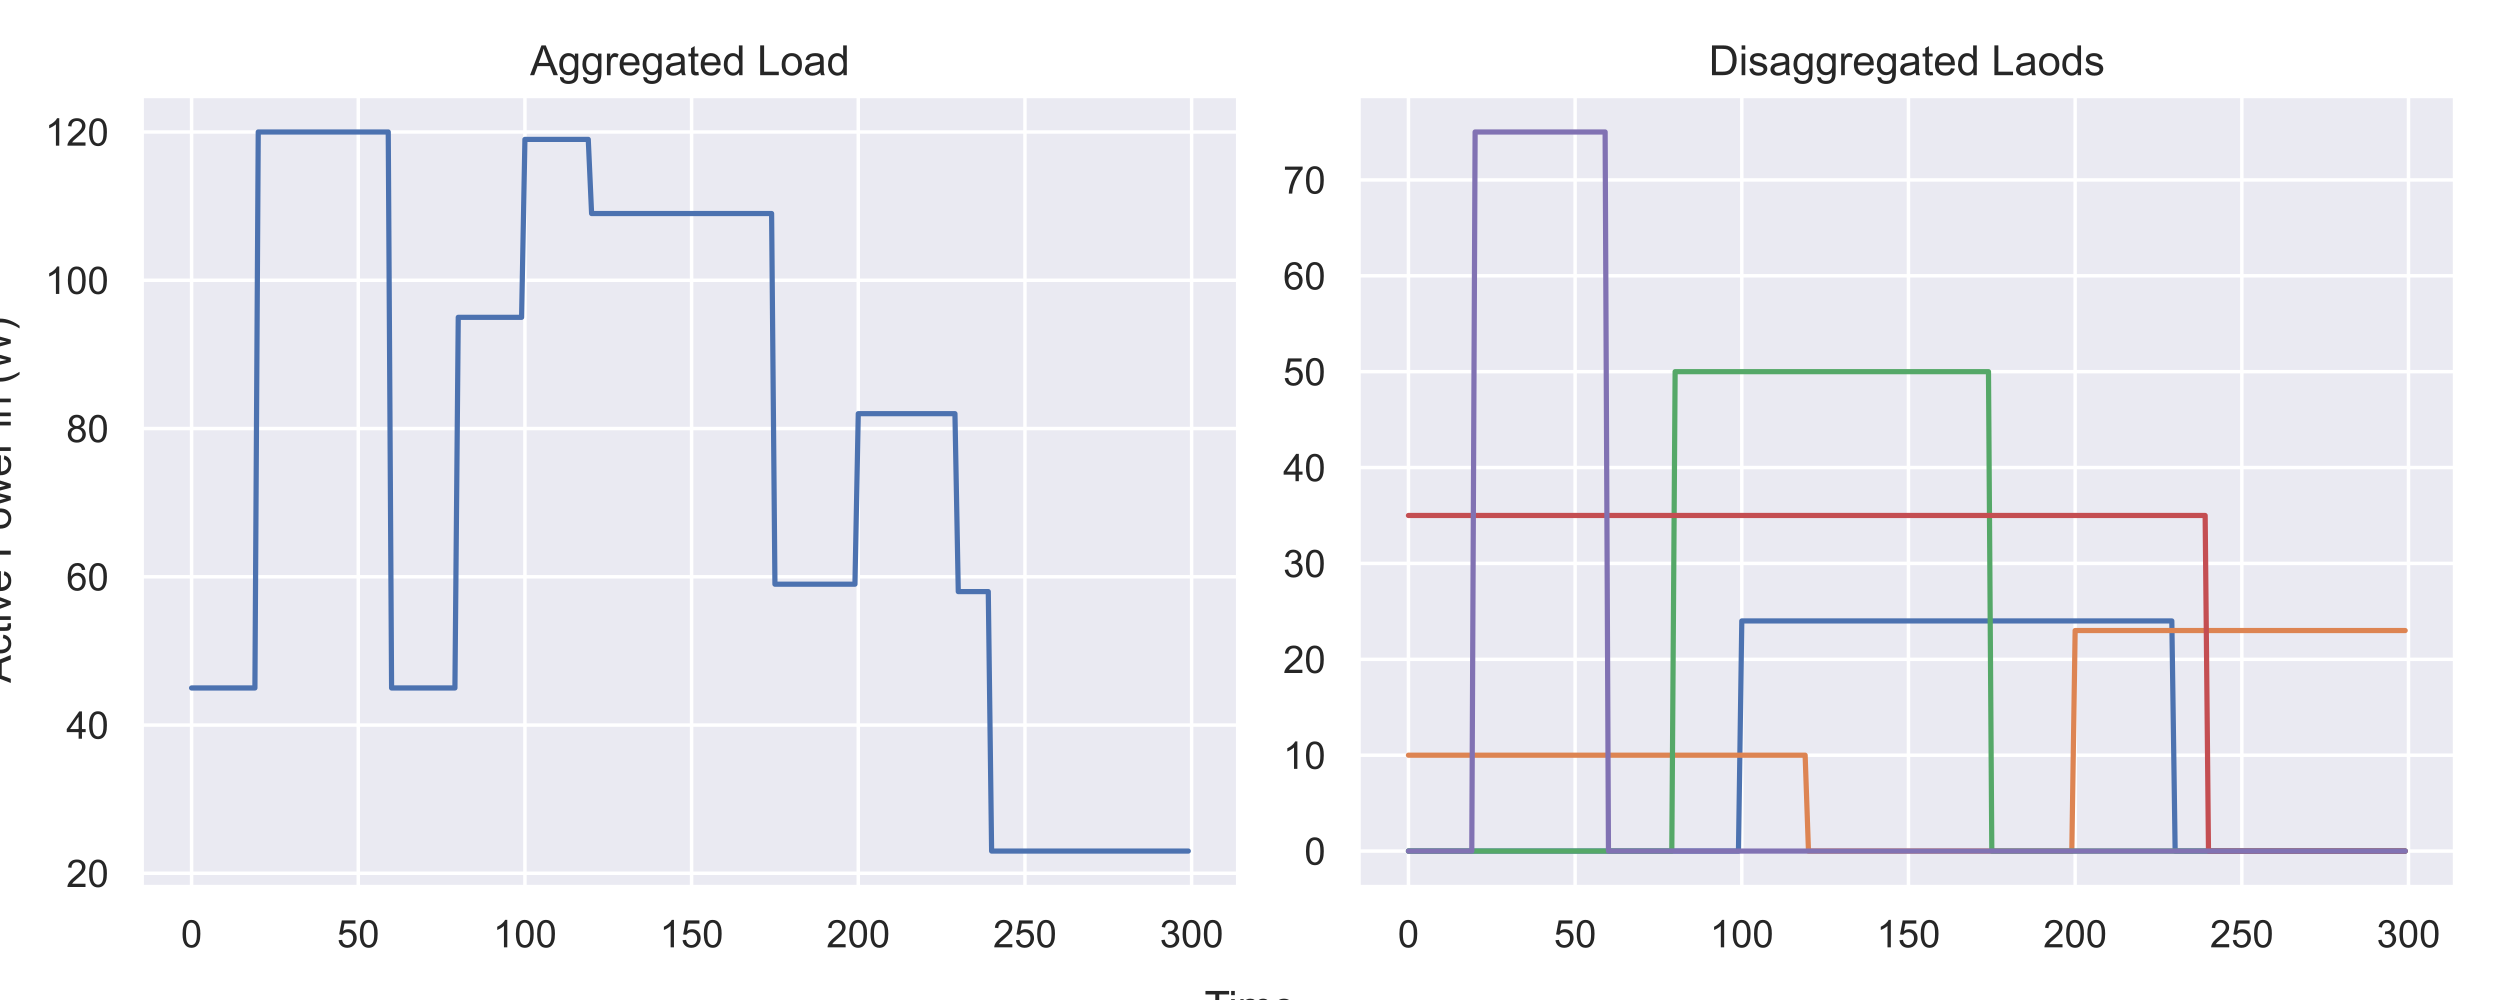
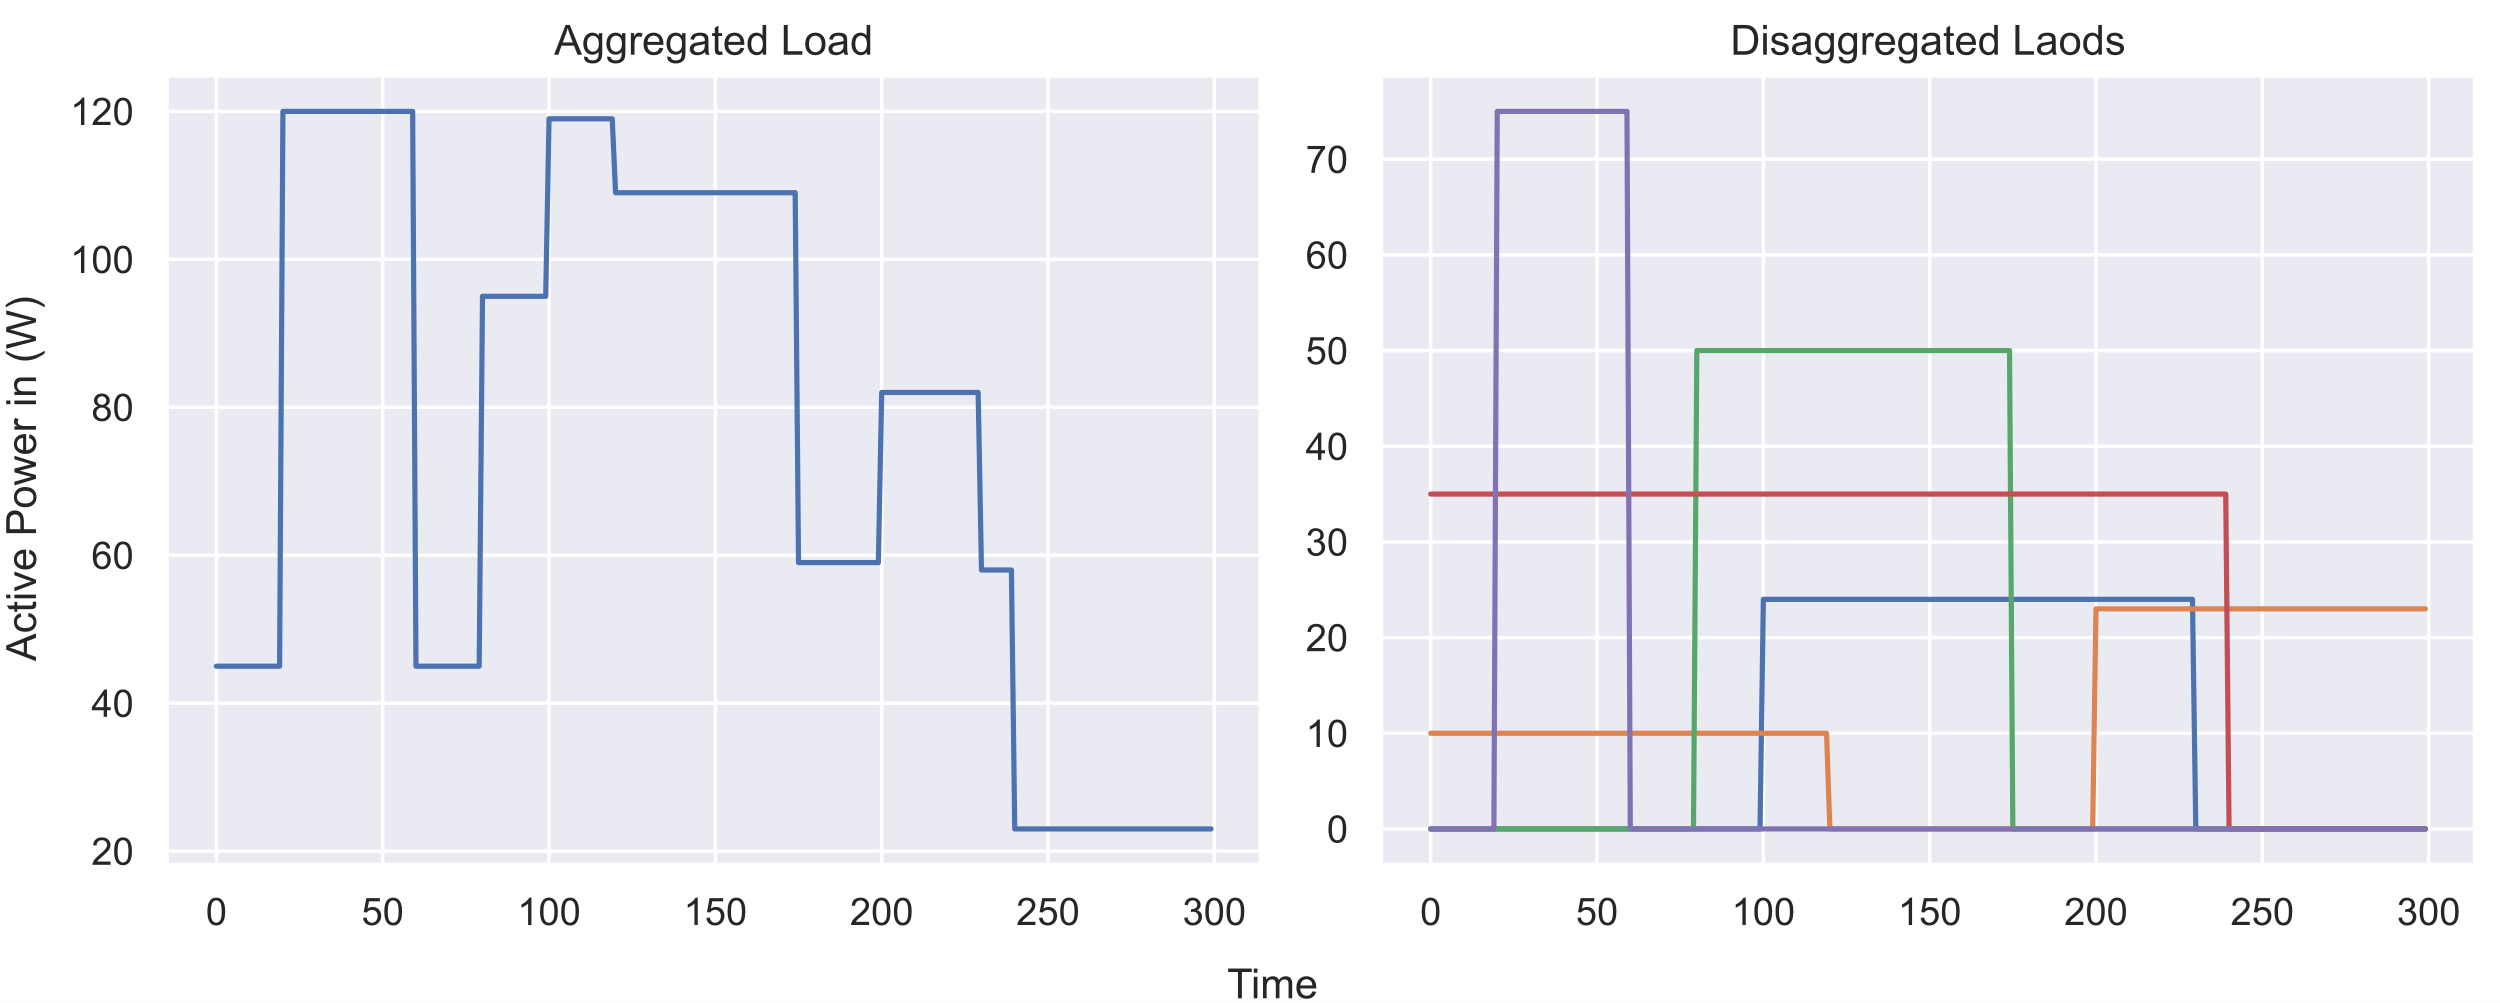
- <svg xmlns="http://www.w3.org/2000/svg" xmlns:xlink="http://www.w3.org/1999/xlink" height="288pt" version="1.1" viewBox="0 0 720 288" width="720pt">
+ <svg xmlns="http://www.w3.org/2000/svg" xmlns:xlink="http://www.w3.org/1999/xlink" height="289.449pt" version="1.1" viewBox="0 0 721.518 289.449" width="721.518pt">
  <defs>
    <style type="text/css">*{stroke-linecap:butt;stroke-linejoin:round;}</style>
  </defs>
  <g id="figure_1">
    <g id="patch_1">
-       <path d="M 0 288  L 720 288  L 720 0  L 0 0  z " style="fill:#ffffff;" />
+       <path d="M 0 289.449  L 721.518 289.449  L 721.518 0  L 0 0  z " style="fill:#ffffff;" />
    </g>
    <g id="axes_1">
      <g id="patch_2">
-         <path d="M 40.82 255.46  L 356.58 255.46  L 356.58 27.656  L 40.82 27.656  z " style="fill:#eaeaf2;" />
+         <path d="M 48.098 249.593  L 363.858 249.593  L 363.858 21.789  L 48.098 21.789  z " style="fill:#eaeaf2;" />
      </g>
      <g id="matplotlib.axis_1">
        <g id="xtick_1">
          <g id="line2d_1">
-             <path clip-path="url(#p644a117387)" d="M 55.173 255.46  L 55.173 27.656  " style="fill:none;stroke:#ffffff;stroke-linecap:round;" />
+             <path clip-path="url(#pec57de1466)" d="M 62.451 249.593  L 62.451 21.789  " style="fill:none;stroke:#ffffff;stroke-linecap:round;" />
          </g>
          <g id="text_1">
-             <g style="fill:#262626;" transform="translate(52.11421 272.8336)scale(0.11 -0.11)">
+             <g style="fill:#262626;" transform="translate(59.39241 266.9667)scale(0.11 -0.11)">
              <defs>
                <path d="M 266 2259  Q 266 3072 433 3567  Q 600 4063 929 4331  Q 1259 4600 1759 4600  Q 2128 4600 2406 4451  Q 2684 4303 2865 4023  Q 3047 3744 3150 3342  Q 3253 2941 3253 2259  Q 3253 1453 3087 958  Q 2922 463 2592 192  Q 2263 -78 1759 -78  Q 1097 -78 719 397  Q 266 969 266 2259  z M 844 2259  Q 844 1131 1108 757  Q 1372 384 1759 384  Q 2147 384 2411 759  Q 2675 1134 2675 2259  Q 2675 3391 2411 3762  Q 2147 4134 1753 4134  Q 1366 4134 1134 3806  Q 844 3388 844 2259  z " id="ArialMT-30" transform="scale(0.015625)" />
              </defs>
              <use xlink:href="#ArialMT-30" />
            </g>
          </g>
        </g>
        <g id="xtick_2">
          <g id="line2d_2">
-             <path clip-path="url(#p644a117387)" d="M 103.175 255.46  L 103.175 27.656  " style="fill:none;stroke:#ffffff;stroke-linecap:round;" />
+             <path clip-path="url(#pec57de1466)" d="M 110.453 249.593  L 110.453 21.789  " style="fill:none;stroke:#ffffff;stroke-linecap:round;" />
          </g>
          <g id="text_2">
-             <g style="fill:#262626;" transform="translate(97.05813 272.8336)scale(0.11 -0.11)">
+             <g style="fill:#262626;" transform="translate(104.3363 266.9667)scale(0.11 -0.11)">
              <defs>
                <path d="M 266 1200  L 856 1250  Q 922 819 1161 601  Q 1400 384 1738 384  Q 2144 384 2425 690  Q 2706 997 2706 1503  Q 2706 1984 2436 2262  Q 2166 2541 1728 2541  Q 1456 2541 1237 2417  Q 1019 2294 894 2097  L 366 2166  L 809 4519  L 3088 4519  L 3088 3981  L 1259 3981  L 1013 2750  Q 1425 3038 1878 3038  Q 2478 3038 2890 2622  Q 3303 2206 3303 1553  Q 3303 931 2941 478  Q 2500 -78 1738 -78  Q 1113 -78 717 272  Q 322 622 266 1200  z " id="ArialMT-35" transform="scale(0.015625)" />
              </defs>
              <use xlink:href="#ArialMT-35" />
              <use x="55.615" xlink:href="#ArialMT-30" />
            </g>
          </g>
        </g>
        <g id="xtick_3">
          <g id="line2d_3">
-             <path clip-path="url(#p644a117387)" d="M 151.178 255.46  L 151.178 27.656  " style="fill:none;stroke:#ffffff;stroke-linecap:round;" />
+             <path clip-path="url(#pec57de1466)" d="M 158.456 249.593  L 158.456 21.789  " style="fill:none;stroke:#ffffff;stroke-linecap:round;" />
          </g>
          <g id="text_3">
-             <g style="fill:#262626;" transform="translate(142.002 272.8336)scale(0.11 -0.11)">
+             <g style="fill:#262626;" transform="translate(149.2802 266.9667)scale(0.11 -0.11)">
              <defs>
                <path d="M 2384 0  L 1822 0  L 1822 3584  Q 1619 3391 1289 3197  Q 959 3003 697 2906  L 697 3450  Q 1169 3672 1522 3987  Q 1875 4303 2022 4600  L 2384 4600  L 2384 0  z " id="ArialMT-31" transform="scale(0.015625)" />
              </defs>
              <use xlink:href="#ArialMT-31" />
              <use x="55.615" xlink:href="#ArialMT-30" />
              <use x="111.23" xlink:href="#ArialMT-30" />
            </g>
          </g>
        </g>
        <g id="xtick_4">
          <g id="line2d_4">
-             <path clip-path="url(#p644a117387)" d="M 199.18 255.46  L 199.18 27.656  " style="fill:none;stroke:#ffffff;stroke-linecap:round;" />
+             <path clip-path="url(#pec57de1466)" d="M 206.458 249.593  L 206.458 21.789  " style="fill:none;stroke:#ffffff;stroke-linecap:round;" />
          </g>
          <g id="text_4">
-             <g style="fill:#262626;" transform="translate(190.0045 272.8336)scale(0.11 -0.11)">
+             <g style="fill:#262626;" transform="translate(197.2827 266.9667)scale(0.11 -0.11)">
              <use xlink:href="#ArialMT-31" />
              <use x="55.615" xlink:href="#ArialMT-35" />
              <use x="111.23" xlink:href="#ArialMT-30" />
            </g>
          </g>
        </g>
        <g id="xtick_5">
          <g id="line2d_5">
-             <path clip-path="url(#p644a117387)" d="M 247.182 255.46  L 247.182 27.656  " style="fill:none;stroke:#ffffff;stroke-linecap:round;" />
+             <path clip-path="url(#pec57de1466)" d="M 254.461 249.593  L 254.461 21.789  " style="fill:none;stroke:#ffffff;stroke-linecap:round;" />
          </g>
          <g id="text_5">
-             <g style="fill:#262626;" transform="translate(238.0069 272.8336)scale(0.11 -0.11)">
+             <g style="fill:#262626;" transform="translate(245.2851 266.9667)scale(0.11 -0.11)">
              <defs>
                <path d="M 3222 541  L 3222 0  L 194 0  Q 188 203 259 391  Q 375 700 629 1000  Q 884 1300 1366 1694  Q 2113 2306 2375 2664  Q 2638 3022 2638 3341  Q 2638 3675 2398 3904  Q 2159 4134 1775 4134  Q 1369 4134 1125 3890  Q 881 3647 878 3216  L 300 3275  Q 359 3922 746 4261  Q 1134 4600 1788 4600  Q 2447 4600 2831 4234  Q 3216 3869 3216 3328  Q 3216 3053 3103 2787  Q 2991 2522 2730 2228  Q 2469 1934 1863 1422  Q 1356 997 1212 845  Q 1069 694 975 541  L 3222 541  z " id="ArialMT-32" transform="scale(0.015625)" />
              </defs>
              <use xlink:href="#ArialMT-32" />
              <use x="55.615" xlink:href="#ArialMT-30" />
              <use x="111.23" xlink:href="#ArialMT-30" />
            </g>
          </g>
        </g>
        <g id="xtick_6">
          <g id="line2d_6">
-             <path clip-path="url(#p644a117387)" d="M 295.185 255.46  L 295.185 27.656  " style="fill:none;stroke:#ffffff;stroke-linecap:round;" />
+             <path clip-path="url(#pec57de1466)" d="M 302.463 249.593  L 302.463 21.789  " style="fill:none;stroke:#ffffff;stroke-linecap:round;" />
          </g>
          <g id="text_6">
-             <g style="fill:#262626;" transform="translate(286.0093 272.8336)scale(0.11 -0.11)">
+             <g style="fill:#262626;" transform="translate(293.2875 266.9667)scale(0.11 -0.11)">
              <use xlink:href="#ArialMT-32" />
              <use x="55.615" xlink:href="#ArialMT-35" />
              <use x="111.23" xlink:href="#ArialMT-30" />
            </g>
          </g>
        </g>
        <g id="xtick_7">
          <g id="line2d_7">
-             <path clip-path="url(#p644a117387)" d="M 343.187 255.46  L 343.187 27.656  " style="fill:none;stroke:#ffffff;stroke-linecap:round;" />
+             <path clip-path="url(#pec57de1466)" d="M 350.466 249.593  L 350.466 21.789  " style="fill:none;stroke:#ffffff;stroke-linecap:round;" />
          </g>
          <g id="text_7">
-             <g style="fill:#262626;" transform="translate(334.0118 272.8336)scale(0.11 -0.11)">
+             <g style="fill:#262626;" transform="translate(341.29 266.9667)scale(0.11 -0.11)">
              <defs>
                <path d="M 269 1209  L 831 1284  Q 928 806 1161 595  Q 1394 384 1728 384  Q 2125 384 2398 659  Q 2672 934 2672 1341  Q 2672 1728 2419 1979  Q 2166 2231 1775 2231  Q 1616 2231 1378 2169  L 1441 2663  Q 1497 2656 1531 2656  Q 1891 2656 2178 2843  Q 2466 3031 2466 3422  Q 2466 3731 2256 3934  Q 2047 4138 1716 4138  Q 1388 4138 1169 3931  Q 950 3725 888 3313  L 325 3413  Q 428 3978 793 4289  Q 1159 4600 1703 4600  Q 2078 4600 2393 4439  Q 2709 4278 2876 4000  Q 3044 3722 3044 3409  Q 3044 3113 2884 2869  Q 2725 2625 2413 2481  Q 2819 2388 3044 2092  Q 3269 1797 3269 1353  Q 3269 753 2831 336  Q 2394 -81 1725 -81  Q 1122 -81 723 278  Q 325 638 269 1209  z " id="ArialMT-33" transform="scale(0.015625)" />
              </defs>
              <use xlink:href="#ArialMT-33" />
              <use x="55.615" xlink:href="#ArialMT-30" />
              <use x="111.23" xlink:href="#ArialMT-30" />
            </g>
          </g>
        </g>
      </g>
      <g id="matplotlib.axis_2">
        <g id="ytick_1">
          <g id="line2d_8">
-             <path clip-path="url(#p644a117387)" d="M 40.82 251.51  L 356.58 251.51  " style="fill:none;stroke:#ffffff;stroke-linecap:round;" />
+             <path clip-path="url(#pec57de1466)" d="M 48.098 245.643  L 363.858 245.643  " style="fill:none;stroke:#ffffff;stroke-linecap:round;" />
          </g>
          <g id="text_8">
-             <g style="fill:#262626;" transform="translate(19.08594 255.4471)scale(0.11 -0.11)">
+             <g style="fill:#262626;" transform="translate(26.36414 249.5802)scale(0.11 -0.11)">
              <use xlink:href="#ArialMT-32" />
              <use x="55.615" xlink:href="#ArialMT-30" />
            </g>
          </g>
        </g>
        <g id="ytick_2">
          <g id="line2d_9">
-             <path clip-path="url(#p644a117387)" d="M 40.82 208.81  L 356.58 208.81  " style="fill:none;stroke:#ffffff;stroke-linecap:round;" />
+             <path clip-path="url(#pec57de1466)" d="M 48.098 202.944  L 363.858 202.944  " style="fill:none;stroke:#ffffff;stroke-linecap:round;" />
          </g>
          <g id="text_9">
-             <g style="fill:#262626;" transform="translate(19.08594 212.7472)scale(0.11 -0.11)">
+             <g style="fill:#262626;" transform="translate(26.36414 206.8803)scale(0.11 -0.11)">
              <defs>
                <path d="M 2069 0  L 2069 1097  L 81 1097  L 81 1613  L 2172 4581  L 2631 4581  L 2631 1613  L 3250 1613  L 3250 1097  L 2631 1097  L 2631 0  L 2069 0  z M 2069 1613  L 2069 3678  L 634 1613  L 2069 1613  z " id="ArialMT-34" transform="scale(0.015625)" />
              </defs>
              <use xlink:href="#ArialMT-34" />
              <use x="55.615" xlink:href="#ArialMT-30" />
            </g>
          </g>
        </g>
        <g id="ytick_3">
          <g id="line2d_10">
-             <path clip-path="url(#p644a117387)" d="M 40.82 166.111  L 356.58 166.111  " style="fill:none;stroke:#ffffff;stroke-linecap:round;" />
+             <path clip-path="url(#pec57de1466)" d="M 48.098 160.244  L 363.858 160.244  " style="fill:none;stroke:#ffffff;stroke-linecap:round;" />
          </g>
          <g id="text_10">
-             <g style="fill:#262626;" transform="translate(19.08594 170.0473)scale(0.11 -0.11)">
+             <g style="fill:#262626;" transform="translate(26.36414 164.1805)scale(0.11 -0.11)">
              <defs>
                <path d="M 3184 3459  L 2625 3416  Q 2550 3747 2413 3897  Q 2184 4138 1850 4138  Q 1581 4138 1378 3988  Q 1113 3794 959 3422  Q 806 3050 800 2363  Q 1003 2672 1297 2822  Q 1591 2972 1913 2972  Q 2475 2972 2870 2558  Q 3266 2144 3266 1488  Q 3266 1056 3080 686  Q 2894 316 2569 119  Q 2244 -78 1831 -78  Q 1128 -78 684 439  Q 241 956 241 2144  Q 241 3472 731 4075  Q 1159 4600 1884 4600  Q 2425 4600 2770 4297  Q 3116 3994 3184 3459  z M 888 1484  Q 888 1194 1011 928  Q 1134 663 1356 523  Q 1578 384 1822 384  Q 2178 384 2434 671  Q 2691 959 2691 1453  Q 2691 1928 2437 2201  Q 2184 2475 1800 2475  Q 1419 2475 1153 2201  Q 888 1928 888 1484  z " id="ArialMT-36" transform="scale(0.015625)" />
              </defs>
              <use xlink:href="#ArialMT-36" />
              <use x="55.615" xlink:href="#ArialMT-30" />
            </g>
          </g>
        </g>
        <g id="ytick_4">
          <g id="line2d_11">
-             <path clip-path="url(#p644a117387)" d="M 40.82 123.411  L 356.58 123.411  " style="fill:none;stroke:#ffffff;stroke-linecap:round;" />
+             <path clip-path="url(#pec57de1466)" d="M 48.098 117.544  L 363.858 117.544  " style="fill:none;stroke:#ffffff;stroke-linecap:round;" />
          </g>
          <g id="text_11">
-             <g style="fill:#262626;" transform="translate(19.08594 127.3475)scale(0.11 -0.11)">
+             <g style="fill:#262626;" transform="translate(26.36414 121.4806)scale(0.11 -0.11)">
              <defs>
                <path d="M 1131 2484  Q 781 2613 612 2850  Q 444 3088 444 3419  Q 444 3919 803 4259  Q 1163 4600 1759 4600  Q 2359 4600 2725 4251  Q 3091 3903 3091 3403  Q 3091 3084 2923 2848  Q 2756 2613 2416 2484  Q 2838 2347 3058 2040  Q 3278 1734 3278 1309  Q 3278 722 2862 322  Q 2447 -78 1769 -78  Q 1091 -78 675 323  Q 259 725 259 1325  Q 259 1772 486 2073  Q 713 2375 1131 2484  z M 1019 3438  Q 1019 3113 1228 2906  Q 1438 2700 1772 2700  Q 2097 2700 2305 2904  Q 2513 3109 2513 3406  Q 2513 3716 2298 3927  Q 2084 4138 1766 4138  Q 1444 4138 1231 3931  Q 1019 3725 1019 3438  z M 838 1322  Q 838 1081 952 856  Q 1066 631 1291 507  Q 1516 384 1775 384  Q 2178 384 2440 643  Q 2703 903 2703 1303  Q 2703 1709 2433 1975  Q 2163 2241 1756 2241  Q 1359 2241 1098 1978  Q 838 1716 838 1322  z " id="ArialMT-38" transform="scale(0.015625)" />
              </defs>
              <use xlink:href="#ArialMT-38" />
              <use x="55.615" xlink:href="#ArialMT-30" />
            </g>
          </g>
        </g>
        <g id="ytick_5">
          <g id="line2d_12">
-             <path clip-path="url(#p644a117387)" d="M 40.82 80.711  L 356.58 80.711  " style="fill:none;stroke:#ffffff;stroke-linecap:round;" />
+             <path clip-path="url(#pec57de1466)" d="M 48.098 74.844  L 363.858 74.844  " style="fill:none;stroke:#ffffff;stroke-linecap:round;" />
          </g>
          <g id="text_12">
-             <g style="fill:#262626;" transform="translate(12.96891 84.64762)scale(0.11 -0.11)">
+             <g style="fill:#262626;" transform="translate(20.24711 78.78075)scale(0.11 -0.11)">
              <use xlink:href="#ArialMT-31" />
              <use x="55.615" xlink:href="#ArialMT-30" />
              <use x="111.23" xlink:href="#ArialMT-30" />
            </g>
          </g>
        </g>
        <g id="ytick_6">
          <g id="line2d_13">
-             <path clip-path="url(#p644a117387)" d="M 40.82 38.011  L 356.58 38.011  " style="fill:none;stroke:#ffffff;stroke-linecap:round;" />
+             <path clip-path="url(#pec57de1466)" d="M 48.098 32.144  L 363.858 32.144  " style="fill:none;stroke:#ffffff;stroke-linecap:round;" />
          </g>
          <g id="text_13">
-             <g style="fill:#262626;" transform="translate(12.96891 41.94776)scale(0.11 -0.11)">
+             <g style="fill:#262626;" transform="translate(20.24711 36.08089)scale(0.11 -0.11)">
              <use xlink:href="#ArialMT-31" />
              <use x="55.615" xlink:href="#ArialMT-32" />
              <use x="111.23" xlink:href="#ArialMT-30" />
            </g>
          </g>
        </g>
      </g>
      <g id="line2d_14">
-         <path clip-path="url(#p644a117387)" d="M 55.173 198.135  L 73.414 198.135  L 74.374 38.011  L 111.816 38.011  L 112.776 198.135  L 131.017 198.135  L 131.977 91.386  L 150.218 91.386  L 151.178 40.146  L 169.419 40.146  L 170.379 61.496  L 222.221 61.496  L 223.181 168.246  L 246.222 168.246  L 247.182 119.141  L 275.024 119.141  L 275.984 170.381  L 284.624 170.381  L 285.584 245.105  L 342.227 245.105  L 342.227 245.105  " style="fill:none;stroke:#4c72b0;stroke-linecap:round;stroke-width:1.5;" />
+         <path clip-path="url(#pec57de1466)" d="M 62.451 192.269  L 80.692 192.269  L 81.652 32.144  L 119.094 32.144  L 120.054 192.269  L 138.295 192.269  L 139.255 85.519  L 157.496 85.519  L 158.456 34.279  L 176.697 34.279  L 177.657 55.629  L 229.499 55.629  L 230.459 162.379  L 253.501 162.379  L 254.461 113.274  L 282.302 113.274  L 283.262 164.514  L 291.903 164.514  L 292.863 239.238  L 349.505 239.238  L 349.505 239.238  " style="fill:none;stroke:#4c72b0;stroke-linecap:round;stroke-width:1.5;" />
      </g>
      <g id="patch_3">
-         <path d="M 40.82 255.46  L 40.82 27.656  " style="fill:none;stroke:#ffffff;stroke-linecap:square;stroke-linejoin:miter;stroke-width:1.25;" />
+         <path d="M 48.098 249.593  L 48.098 21.789  " style="fill:none;stroke:#ffffff;stroke-linecap:square;stroke-linejoin:miter;stroke-width:1.25;" />
      </g>
      <g id="patch_4">
-         <path d="M 356.58 255.46  L 356.58 27.656  " style="fill:none;stroke:#ffffff;stroke-linecap:square;stroke-linejoin:miter;stroke-width:1.25;" />
+         <path d="M 363.858 249.593  L 363.858 21.789  " style="fill:none;stroke:#ffffff;stroke-linecap:square;stroke-linejoin:miter;stroke-width:1.25;" />
      </g>
      <g id="patch_5">
-         <path d="M 40.82 255.46  L 356.58 255.46  " style="fill:none;stroke:#ffffff;stroke-linecap:square;stroke-linejoin:miter;stroke-width:1.25;" />
+         <path d="M 48.098 249.593  L 363.858 249.593  " style="fill:none;stroke:#ffffff;stroke-linecap:square;stroke-linejoin:miter;stroke-width:1.25;" />
      </g>
      <g id="patch_6">
-         <path d="M 40.82 27.656  L 356.58 27.656  " style="fill:none;stroke:#ffffff;stroke-linecap:square;stroke-linejoin:miter;stroke-width:1.25;" />
+         <path d="M 48.098 21.789  L 363.858 21.789  " style="fill:none;stroke:#ffffff;stroke-linecap:square;stroke-linejoin:miter;stroke-width:1.25;" />
      </g>
      <g id="text_14">
-         <g style="fill:#262626;" transform="translate(152.6641 21.65625)scale(0.12 -0.12)">
+         <g style="fill:#262626;" transform="translate(159.9423 15.78937)scale(0.12 -0.12)">
          <defs>
            <path d="M -9 0  L 1750 4581  L 2403 4581  L 4278 0  L 3588 0  L 3053 1388  L 1138 1388  L 634 0  L -9 0  z M 1313 1881  L 2866 1881  L 2388 3150  Q 2169 3728 2063 4100  Q 1975 3659 1816 3225  L 1313 1881  z " id="ArialMT-41" transform="scale(0.015625)" />
            <path d="M 319 -275  L 866 -356  Q 900 -609 1056 -725  Q 1266 -881 1628 -881  Q 2019 -881 2231 -725  Q 2444 -569 2519 -288  Q 2563 -116 2559 434  Q 2191 0 1641 0  Q 956 0 581 494  Q 206 988 206 1678  Q 206 2153 378 2554  Q 550 2956 876 3175  Q 1203 3394 1644 3394  Q 2231 3394 2613 2919  L 2613 3319  L 3131 3319  L 3131 450  Q 3131 -325 2973 -648  Q 2816 -972 2473 -1159  Q 2131 -1347 1631 -1347  Q 1038 -1347 672 -1080  Q 306 -813 319 -275  z M 784 1719  Q 784 1066 1043 766  Q 1303 466 1694 466  Q 2081 466 2343 764  Q 2606 1063 2606 1700  Q 2606 2309 2336 2618  Q 2066 2928 1684 2928  Q 1309 2928 1046 2623  Q 784 2319 784 1719  z " id="ArialMT-67" transform="scale(0.015625)" />
            <path d="M 416 0  L 416 3319  L 922 3319  L 922 2816  Q 1116 3169 1280 3281  Q 1444 3394 1641 3394  Q 1925 3394 2219 3213  L 2025 2691  Q 1819 2813 1613 2813  Q 1428 2813 1281 2702  Q 1134 2591 1072 2394  Q 978 2094 978 1738  L 978 0  L 416 0  z " id="ArialMT-72" transform="scale(0.015625)" />
            <path d="M 2694 1069  L 3275 997  Q 3138 488 2766 206  Q 2394 -75 1816 -75  Q 1088 -75 661 373  Q 234 822 234 1631  Q 234 2469 665 2931  Q 1097 3394 1784 3394  Q 2450 3394 2872 2941  Q 3294 2488 3294 1666  Q 3294 1616 3291 1516  L 816 1516  Q 847 969 1125 678  Q 1403 388 1819 388  Q 2128 388 2347 550  Q 2566 713 2694 1069  z M 847 1978  L 2700 1978  Q 2663 2397 2488 2606  Q 2219 2931 1791 2931  Q 1403 2931 1139 2672  Q 875 2413 847 1978  z " id="ArialMT-65" transform="scale(0.015625)" />
            <path d="M 2588 409  Q 2275 144 1986 34  Q 1697 -75 1366 -75  Q 819 -75 525 192  Q 231 459 231 875  Q 231 1119 342 1320  Q 453 1522 633 1644  Q 813 1766 1038 1828  Q 1203 1872 1538 1913  Q 2219 1994 2541 2106  Q 2544 2222 2544 2253  Q 2544 2597 2384 2738  Q 2169 2928 1744 2928  Q 1347 2928 1158 2789  Q 969 2650 878 2297  L 328 2372  Q 403 2725 575 2942  Q 747 3159 1072 3276  Q 1397 3394 1825 3394  Q 2250 3394 2515 3294  Q 2781 3194 2906 3042  Q 3031 2891 3081 2659  Q 3109 2516 3109 2141  L 3109 1391  Q 3109 606 3145 398  Q 3181 191 3288 0  L 2700 0  Q 2613 175 2588 409  z M 2541 1666  Q 2234 1541 1622 1453  Q 1275 1403 1131 1340  Q 988 1278 909 1158  Q 831 1038 831 891  Q 831 666 1001 516  Q 1172 366 1500 366  Q 1825 366 2078 508  Q 2331 650 2450 897  Q 2541 1088 2541 1459  L 2541 1666  z " id="ArialMT-61" transform="scale(0.015625)" />
            <path d="M 1650 503  L 1731 6  Q 1494 -44 1306 -44  Q 1000 -44 831 53  Q 663 150 594 308  Q 525 466 525 972  L 525 2881  L 113 2881  L 113 3319  L 525 3319  L 525 4141  L 1084 4478  L 1084 3319  L 1650 3319  L 1650 2881  L 1084 2881  L 1084 941  Q 1084 700 1114 631  Q 1144 563 1211 522  Q 1278 481 1403 481  Q 1497 481 1650 503  z " id="ArialMT-74" transform="scale(0.015625)" />
            <path d="M 2575 0  L 2575 419  Q 2259 -75 1647 -75  Q 1250 -75 917 144  Q 584 363 401 755  Q 219 1147 219 1656  Q 219 2153 384 2558  Q 550 2963 881 3178  Q 1213 3394 1622 3394  Q 1922 3394 2156 3267  Q 2391 3141 2538 2938  L 2538 4581  L 3097 4581  L 3097 0  L 2575 0  z M 797 1656  Q 797 1019 1065 703  Q 1334 388 1700 388  Q 2069 388 2326 689  Q 2584 991 2584 1609  Q 2584 2291 2321 2609  Q 2059 2928 1675 2928  Q 1300 2928 1048 2622  Q 797 2316 797 1656  z " id="ArialMT-64" transform="scale(0.015625)" />
            <path id="ArialMT-20" transform="scale(0.015625)" />
            <path d="M 469 0  L 469 4581  L 1075 4581  L 1075 541  L 3331 541  L 3331 0  L 469 0  z " id="ArialMT-4c" transform="scale(0.015625)" />
            <path d="M 213 1659  Q 213 2581 725 3025  Q 1153 3394 1769 3394  Q 2453 3394 2887 2945  Q 3322 2497 3322 1706  Q 3322 1066 3130 698  Q 2938 331 2570 128  Q 2203 -75 1769 -75  Q 1072 -75 642 372  Q 213 819 213 1659  z M 791 1659  Q 791 1022 1069 705  Q 1347 388 1769 388  Q 2188 388 2466 706  Q 2744 1025 2744 1678  Q 2744 2294 2464 2611  Q 2184 2928 1769 2928  Q 1347 2928 1069 2612  Q 791 2297 791 1659  z " id="ArialMT-6f" transform="scale(0.015625)" />
          </defs>
          <use xlink:href="#ArialMT-41" />
          <use x="66.699" xlink:href="#ArialMT-67" />
          <use x="122.314" xlink:href="#ArialMT-67" />
          <use x="177.93" xlink:href="#ArialMT-72" />
          <use x="211.23" xlink:href="#ArialMT-65" />
          <use x="266.846" xlink:href="#ArialMT-67" />
          <use x="322.461" xlink:href="#ArialMT-61" />
          <use x="378.076" xlink:href="#ArialMT-74" />
          <use x="405.859" xlink:href="#ArialMT-65" />
          <use x="461.475" xlink:href="#ArialMT-64" />
          <use x="517.09" xlink:href="#ArialMT-20" />
          <use x="544.873" xlink:href="#ArialMT-4c" />
          <use x="600.488" xlink:href="#ArialMT-6f" />
          <use x="656.104" xlink:href="#ArialMT-61" />
          <use x="711.719" xlink:href="#ArialMT-64" />
        </g>
      </g>
    </g>
    <g id="axes_2">
      <g id="patch_7">
-         <path d="M 391.28 255.46  L 707.04 255.46  L 707.04 27.656  L 391.28 27.656  z " style="fill:#eaeaf2;" />
+         <path d="M 398.558 249.593  L 714.318 249.593  L 714.318 21.789  L 398.558 21.789  z " style="fill:#eaeaf2;" />
      </g>
      <g id="matplotlib.axis_3">
        <g id="xtick_8">
          <g id="line2d_15">
-             <path clip-path="url(#pf2f7f0754b)" d="M 405.633 255.46  L 405.633 27.656  " style="fill:none;stroke:#ffffff;stroke-linecap:round;" />
+             <path clip-path="url(#p0a24584a8e)" d="M 412.911 249.593  L 412.911 21.789  " style="fill:none;stroke:#ffffff;stroke-linecap:round;" />
          </g>
          <g id="text_15">
-             <g style="fill:#262626;" transform="translate(402.5742 272.8336)scale(0.11 -0.11)">
+             <g style="fill:#262626;" transform="translate(409.8524 266.9667)scale(0.11 -0.11)">
              <use xlink:href="#ArialMT-30" />
            </g>
          </g>
        </g>
        <g id="xtick_9">
          <g id="line2d_16">
-             <path clip-path="url(#pf2f7f0754b)" d="M 453.635 255.46  L 453.635 27.656  " style="fill:none;stroke:#ffffff;stroke-linecap:round;" />
+             <path clip-path="url(#p0a24584a8e)" d="M 460.913 249.593  L 460.913 21.789  " style="fill:none;stroke:#ffffff;stroke-linecap:round;" />
          </g>
          <g id="text_16">
-             <g style="fill:#262626;" transform="translate(447.5181 272.8336)scale(0.11 -0.11)">
+             <g style="fill:#262626;" transform="translate(454.7963 266.9667)scale(0.11 -0.11)">
              <use xlink:href="#ArialMT-35" />
              <use x="55.615" xlink:href="#ArialMT-30" />
            </g>
          </g>
        </g>
        <g id="xtick_10">
          <g id="line2d_17">
-             <path clip-path="url(#pf2f7f0754b)" d="M 501.638 255.46  L 501.638 27.656  " style="fill:none;stroke:#ffffff;stroke-linecap:round;" />
+             <path clip-path="url(#p0a24584a8e)" d="M 508.916 249.593  L 508.916 21.789  " style="fill:none;stroke:#ffffff;stroke-linecap:round;" />
          </g>
          <g id="text_17">
-             <g style="fill:#262626;" transform="translate(492.462 272.8336)scale(0.11 -0.11)">
+             <g style="fill:#262626;" transform="translate(499.7402 266.9667)scale(0.11 -0.11)">
              <use xlink:href="#ArialMT-31" />
              <use x="55.615" xlink:href="#ArialMT-30" />
              <use x="111.23" xlink:href="#ArialMT-30" />
            </g>
          </g>
        </g>
        <g id="xtick_11">
          <g id="line2d_18">
-             <path clip-path="url(#pf2f7f0754b)" d="M 549.64 255.46  L 549.64 27.656  " style="fill:none;stroke:#ffffff;stroke-linecap:round;" />
+             <path clip-path="url(#p0a24584a8e)" d="M 556.918 249.593  L 556.918 21.789  " style="fill:none;stroke:#ffffff;stroke-linecap:round;" />
          </g>
          <g id="text_18">
-             <g style="fill:#262626;" transform="translate(540.4645 272.8336)scale(0.11 -0.11)">
+             <g style="fill:#262626;" transform="translate(547.7427 266.9667)scale(0.11 -0.11)">
              <use xlink:href="#ArialMT-31" />
              <use x="55.615" xlink:href="#ArialMT-35" />
              <use x="111.23" xlink:href="#ArialMT-30" />
            </g>
          </g>
        </g>
        <g id="xtick_12">
          <g id="line2d_19">
-             <path clip-path="url(#pf2f7f0754b)" d="M 597.642 255.46  L 597.642 27.656  " style="fill:none;stroke:#ffffff;stroke-linecap:round;" />
+             <path clip-path="url(#p0a24584a8e)" d="M 604.921 249.593  L 604.921 21.789  " style="fill:none;stroke:#ffffff;stroke-linecap:round;" />
          </g>
          <g id="text_19">
-             <g style="fill:#262626;" transform="translate(588.4669 272.8336)scale(0.11 -0.11)">
+             <g style="fill:#262626;" transform="translate(595.7451 266.9667)scale(0.11 -0.11)">
              <use xlink:href="#ArialMT-32" />
              <use x="55.615" xlink:href="#ArialMT-30" />
              <use x="111.23" xlink:href="#ArialMT-30" />
            </g>
          </g>
        </g>
        <g id="xtick_13">
          <g id="line2d_20">
-             <path clip-path="url(#pf2f7f0754b)" d="M 645.645 255.46  L 645.645 27.656  " style="fill:none;stroke:#ffffff;stroke-linecap:round;" />
+             <path clip-path="url(#p0a24584a8e)" d="M 652.923 249.593  L 652.923 21.789  " style="fill:none;stroke:#ffffff;stroke-linecap:round;" />
          </g>
          <g id="text_20">
-             <g style="fill:#262626;" transform="translate(636.4693 272.8336)scale(0.11 -0.11)">
+             <g style="fill:#262626;" transform="translate(643.7475 266.9667)scale(0.11 -0.11)">
              <use xlink:href="#ArialMT-32" />
              <use x="55.615" xlink:href="#ArialMT-35" />
              <use x="111.23" xlink:href="#ArialMT-30" />
            </g>
          </g>
        </g>
        <g id="xtick_14">
          <g id="line2d_21">
-             <path clip-path="url(#pf2f7f0754b)" d="M 693.647 255.46  L 693.647 27.656  " style="fill:none;stroke:#ffffff;stroke-linecap:round;" />
+             <path clip-path="url(#p0a24584a8e)" d="M 700.926 249.593  L 700.926 21.789  " style="fill:none;stroke:#ffffff;stroke-linecap:round;" />
          </g>
          <g id="text_21">
-             <g style="fill:#262626;" transform="translate(684.4718 272.8336)scale(0.11 -0.11)">
+             <g style="fill:#262626;" transform="translate(691.75 266.9667)scale(0.11 -0.11)">
              <use xlink:href="#ArialMT-33" />
              <use x="55.615" xlink:href="#ArialMT-30" />
              <use x="111.23" xlink:href="#ArialMT-30" />
            </g>
          </g>
        </g>
      </g>
      <g id="matplotlib.axis_4">
        <g id="ytick_7">
          <g id="line2d_22">
-             <path clip-path="url(#pf2f7f0754b)" d="M 391.28 245.105  L 707.04 245.105  " style="fill:none;stroke:#ffffff;stroke-linecap:round;" />
+             <path clip-path="url(#p0a24584a8e)" d="M 398.558 239.238  L 714.318 239.238  " style="fill:none;stroke:#ffffff;stroke-linecap:round;" />
          </g>
          <g id="text_22">
-             <g style="fill:#262626;" transform="translate(375.663 249.0421)scale(0.11 -0.11)">
+             <g style="fill:#262626;" transform="translate(382.9412 243.1752)scale(0.11 -0.11)">
              <use xlink:href="#ArialMT-30" />
            </g>
          </g>
        </g>
        <g id="ytick_8">
          <g id="line2d_23">
-             <path clip-path="url(#pf2f7f0754b)" d="M 391.28 217.493  L 707.04 217.493  " style="fill:none;stroke:#ffffff;stroke-linecap:round;" />
+             <path clip-path="url(#p0a24584a8e)" d="M 398.558 211.626  L 714.318 211.626  " style="fill:none;stroke:#ffffff;stroke-linecap:round;" />
          </g>
          <g id="text_23">
-             <g style="fill:#262626;" transform="translate(369.5459 221.4295)scale(0.11 -0.11)">
+             <g style="fill:#262626;" transform="translate(376.8241 215.5626)scale(0.11 -0.11)">
              <use xlink:href="#ArialMT-31" />
              <use x="55.615" xlink:href="#ArialMT-30" />
            </g>
          </g>
        </g>
        <g id="ytick_9">
          <g id="line2d_24">
-             <path clip-path="url(#pf2f7f0754b)" d="M 391.28 189.88  L 707.04 189.88  " style="fill:none;stroke:#ffffff;stroke-linecap:round;" />
+             <path clip-path="url(#p0a24584a8e)" d="M 398.558 184.013  L 714.318 184.013  " style="fill:none;stroke:#ffffff;stroke-linecap:round;" />
          </g>
          <g id="text_24">
-             <g style="fill:#262626;" transform="translate(369.5459 193.8169)scale(0.11 -0.11)">
+             <g style="fill:#262626;" transform="translate(376.8241 187.9501)scale(0.11 -0.11)">
              <use xlink:href="#ArialMT-32" />
              <use x="55.615" xlink:href="#ArialMT-30" />
            </g>
          </g>
        </g>
        <g id="ytick_10">
          <g id="line2d_25">
-             <path clip-path="url(#pf2f7f0754b)" d="M 391.28 162.268  L 707.04 162.268  " style="fill:none;stroke:#ffffff;stroke-linecap:round;" />
+             <path clip-path="url(#p0a24584a8e)" d="M 398.558 156.401  L 714.318 156.401  " style="fill:none;stroke:#ffffff;stroke-linecap:round;" />
          </g>
          <g id="text_25">
-             <g style="fill:#262626;" transform="translate(369.5459 166.2044)scale(0.11 -0.11)">
+             <g style="fill:#262626;" transform="translate(376.8241 160.3375)scale(0.11 -0.11)">
              <use xlink:href="#ArialMT-33" />
              <use x="55.615" xlink:href="#ArialMT-30" />
            </g>
          </g>
        </g>
        <g id="ytick_11">
          <g id="line2d_26">
-             <path clip-path="url(#pf2f7f0754b)" d="M 391.28 134.655  L 707.04 134.655  " style="fill:none;stroke:#ffffff;stroke-linecap:round;" />
+             <path clip-path="url(#p0a24584a8e)" d="M 398.558 128.788  L 714.318 128.788  " style="fill:none;stroke:#ffffff;stroke-linecap:round;" />
          </g>
          <g id="text_26">
-             <g style="fill:#262626;" transform="translate(369.5459 138.5918)scale(0.11 -0.11)">
+             <g style="fill:#262626;" transform="translate(376.8241 132.7249)scale(0.11 -0.11)">
              <use xlink:href="#ArialMT-34" />
              <use x="55.615" xlink:href="#ArialMT-30" />
            </g>
          </g>
        </g>
        <g id="ytick_12">
          <g id="line2d_27">
-             <path clip-path="url(#pf2f7f0754b)" d="M 391.28 107.042  L 707.04 107.042  " style="fill:none;stroke:#ffffff;stroke-linecap:round;" />
+             <path clip-path="url(#p0a24584a8e)" d="M 398.558 101.176  L 714.318 101.176  " style="fill:none;stroke:#ffffff;stroke-linecap:round;" />
          </g>
          <g id="text_27">
-             <g style="fill:#262626;" transform="translate(369.5459 110.9792)scale(0.11 -0.11)">
+             <g style="fill:#262626;" transform="translate(376.8241 105.1123)scale(0.11 -0.11)">
              <use xlink:href="#ArialMT-35" />
              <use x="55.615" xlink:href="#ArialMT-30" />
            </g>
          </g>
        </g>
        <g id="ytick_13">
          <g id="line2d_28">
-             <path clip-path="url(#pf2f7f0754b)" d="M 391.28 79.43  L 707.04 79.43  " style="fill:none;stroke:#ffffff;stroke-linecap:round;" />
+             <path clip-path="url(#p0a24584a8e)" d="M 398.558 73.563  L 714.318 73.563  " style="fill:none;stroke:#ffffff;stroke-linecap:round;" />
          </g>
          <g id="text_28">
-             <g style="fill:#262626;" transform="translate(369.5459 83.36663)scale(0.11 -0.11)">
+             <g style="fill:#262626;" transform="translate(376.8241 77.49975)scale(0.11 -0.11)">
              <use xlink:href="#ArialMT-36" />
              <use x="55.615" xlink:href="#ArialMT-30" />
            </g>
          </g>
        </g>
        <g id="ytick_14">
          <g id="line2d_29">
-             <path clip-path="url(#pf2f7f0754b)" d="M 391.28 51.817  L 707.04 51.817  " style="fill:none;stroke:#ffffff;stroke-linecap:round;" />
+             <path clip-path="url(#p0a24584a8e)" d="M 398.558 45.95  L 714.318 45.95  " style="fill:none;stroke:#ffffff;stroke-linecap:round;" />
          </g>
          <g id="text_29">
-             <g style="fill:#262626;" transform="translate(369.5459 55.75405)scale(0.11 -0.11)">
+             <g style="fill:#262626;" transform="translate(376.8241 49.88718)scale(0.11 -0.11)">
              <defs>
                <path d="M 303 3981  L 303 4522  L 3269 4522  L 3269 4084  Q 2831 3619 2401 2847  Q 1972 2075 1738 1259  Q 1569 684 1522 0  L 944 0  Q 953 541 1156 1306  Q 1359 2072 1739 2783  Q 2119 3494 2547 3981  L 303 3981  z " id="ArialMT-37" transform="scale(0.015625)" />
              </defs>
              <use xlink:href="#ArialMT-37" />
              <use x="55.615" xlink:href="#ArialMT-30" />
            </g>
          </g>
        </g>
      </g>
      <g id="line2d_30">
-         <path clip-path="url(#pf2f7f0754b)" d="M 405.633 245.105  L 500.678 245.105  L 501.638 178.835  L 625.484 178.835  L 626.444 245.105  L 692.687 245.105  L 692.687 245.105  " style="fill:none;stroke:#4c72b0;stroke-linecap:round;stroke-width:1.5;" />
+         <path clip-path="url(#p0a24584a8e)" d="M 412.911 239.238  L 507.956 239.238  L 508.916 172.968  L 632.762 172.968  L 633.722 239.238  L 699.965 239.238  L 699.965 239.238  " style="fill:none;stroke:#4c72b0;stroke-linecap:round;stroke-width:1.5;" />
      </g>
      <g id="line2d_31">
-         <path clip-path="url(#pf2f7f0754b)" d="M 405.633 217.493  L 519.879 217.493  L 520.839 245.105  L 596.682 245.105  L 597.642 181.596  L 692.687 181.596  L 692.687 181.596  " style="fill:none;stroke:#dd8452;stroke-linecap:round;stroke-width:1.5;" />
+         <path clip-path="url(#p0a24584a8e)" d="M 412.911 211.626  L 527.157 211.626  L 528.117 239.238  L 603.961 239.238  L 604.921 175.729  L 699.965 175.729  L 699.965 175.729  " style="fill:none;stroke:#dd8452;stroke-linecap:round;stroke-width:1.5;" />
      </g>
      <g id="line2d_32">
-         <path clip-path="url(#pf2f7f0754b)" d="M 405.633 245.105  L 481.477 245.105  L 482.437 107.042  L 572.681 107.042  L 573.641 245.105  L 692.687 245.105  L 692.687 245.105  " style="fill:none;stroke:#55a868;stroke-linecap:round;stroke-width:1.5;" />
+         <path clip-path="url(#p0a24584a8e)" d="M 412.911 239.238  L 488.755 239.238  L 489.715 101.176  L 579.959 101.176  L 580.919 239.238  L 699.965 239.238  L 699.965 239.238  " style="fill:none;stroke:#55a868;stroke-linecap:round;stroke-width:1.5;" />
      </g>
      <g id="line2d_33">
-         <path clip-path="url(#pf2f7f0754b)" d="M 405.633 148.461  L 635.084 148.461  L 636.044 245.105  L 692.687 245.105  L 692.687 245.105  " style="fill:none;stroke:#c44e52;stroke-linecap:round;stroke-width:1.5;" />
+         <path clip-path="url(#p0a24584a8e)" d="M 412.911 142.594  L 642.363 142.594  L 643.323 239.238  L 699.965 239.238  L 699.965 239.238  " style="fill:none;stroke:#c44e52;stroke-linecap:round;stroke-width:1.5;" />
      </g>
      <g id="line2d_34">
-         <path clip-path="url(#pf2f7f0754b)" d="M 405.633 245.105  L 423.874 245.105  L 424.834 38.011  L 462.276 38.011  L 463.236 245.105  L 692.687 245.105  L 692.687 245.105  " style="fill:none;stroke:#8172b3;stroke-linecap:round;stroke-width:1.5;" />
+         <path clip-path="url(#p0a24584a8e)" d="M 412.911 239.238  L 431.152 239.238  L 432.112 32.144  L 469.554 32.144  L 470.514 239.238  L 699.965 239.238  L 699.965 239.238  " style="fill:none;stroke:#8172b3;stroke-linecap:round;stroke-width:1.5;" />
      </g>
      <g id="patch_8">
-         <path d="M 391.28 255.46  L 391.28 27.656  " style="fill:none;stroke:#ffffff;stroke-linecap:square;stroke-linejoin:miter;stroke-width:1.25;" />
+         <path d="M 398.558 249.593  L 398.558 21.789  " style="fill:none;stroke:#ffffff;stroke-linecap:square;stroke-linejoin:miter;stroke-width:1.25;" />
      </g>
      <g id="patch_9">
-         <path d="M 707.04 255.46  L 707.04 27.656  " style="fill:none;stroke:#ffffff;stroke-linecap:square;stroke-linejoin:miter;stroke-width:1.25;" />
+         <path d="M 714.318 249.593  L 714.318 21.789  " style="fill:none;stroke:#ffffff;stroke-linecap:square;stroke-linejoin:miter;stroke-width:1.25;" />
      </g>
      <g id="patch_10">
-         <path d="M 391.28 255.46  L 707.04 255.46  " style="fill:none;stroke:#ffffff;stroke-linecap:square;stroke-linejoin:miter;stroke-width:1.25;" />
+         <path d="M 398.558 249.593  L 714.318 249.593  " style="fill:none;stroke:#ffffff;stroke-linecap:square;stroke-linejoin:miter;stroke-width:1.25;" />
      </g>
      <g id="patch_11">
-         <path d="M 391.28 27.656  L 707.04 27.656  " style="fill:none;stroke:#ffffff;stroke-linecap:square;stroke-linejoin:miter;stroke-width:1.25;" />
+         <path d="M 398.558 21.789  L 714.318 21.789  " style="fill:none;stroke:#ffffff;stroke-linecap:square;stroke-linejoin:miter;stroke-width:1.25;" />
      </g>
      <g id="text_30">
-         <g style="fill:#262626;" transform="translate(492.1234 21.65625)scale(0.12 -0.12)">
+         <g style="fill:#262626;" transform="translate(499.4016 15.78937)scale(0.12 -0.12)">
          <defs>
            <path d="M 494 0  L 494 4581  L 2072 4581  Q 2606 4581 2888 4516  Q 3281 4425 3559 4188  Q 3922 3881 4101 3404  Q 4281 2928 4281 2316  Q 4281 1794 4159 1391  Q 4038 988 3847 723  Q 3656 459 3429 307  Q 3203 156 2883 78  Q 2563 0 2147 0  L 494 0  z M 1100 541  L 2078 541  Q 2531 541 2789 625  Q 3047 709 3200 863  Q 3416 1078 3536 1442  Q 3656 1806 3656 2325  Q 3656 3044 3420 3430  Q 3184 3816 2847 3947  Q 2603 4041 2063 4041  L 1100 4041  L 1100 541  z " id="ArialMT-44" transform="scale(0.015625)" />
            <path d="M 425 3934  L 425 4581  L 988 4581  L 988 3934  L 425 3934  z M 425 0  L 425 3319  L 988 3319  L 988 0  L 425 0  z " id="ArialMT-69" transform="scale(0.015625)" />
            <path d="M 197 991  L 753 1078  Q 800 744 1014 566  Q 1228 388 1613 388  Q 2000 388 2187 545  Q 2375 703 2375 916  Q 2375 1106 2209 1216  Q 2094 1291 1634 1406  Q 1016 1563 777 1677  Q 538 1791 414 1992  Q 291 2194 291 2438  Q 291 2659 392 2848  Q 494 3038 669 3163  Q 800 3259 1026 3326  Q 1253 3394 1513 3394  Q 1903 3394 2198 3281  Q 2494 3169 2634 2976  Q 2775 2784 2828 2463  L 2278 2388  Q 2241 2644 2061 2787  Q 1881 2931 1553 2931  Q 1166 2931 1000 2803  Q 834 2675 834 2503  Q 834 2394 903 2306  Q 972 2216 1119 2156  Q 1203 2125 1616 2013  Q 2213 1853 2448 1751  Q 2684 1650 2818 1456  Q 2953 1263 2953 975  Q 2953 694 2789 445  Q 2625 197 2315 61  Q 2006 -75 1616 -75  Q 969 -75 630 194  Q 291 463 197 991  z " id="ArialMT-73" transform="scale(0.015625)" />
          </defs>
          <use xlink:href="#ArialMT-44" />
          <use x="72.217" xlink:href="#ArialMT-69" />
          <use x="94.434" xlink:href="#ArialMT-73" />
          <use x="144.434" xlink:href="#ArialMT-61" />
          <use x="200.049" xlink:href="#ArialMT-67" />
          <use x="255.664" xlink:href="#ArialMT-67" />
          <use x="311.279" xlink:href="#ArialMT-72" />
          <use x="344.58" xlink:href="#ArialMT-65" />
          <use x="400.195" xlink:href="#ArialMT-67" />
          <use x="455.811" xlink:href="#ArialMT-61" />
          <use x="511.426" xlink:href="#ArialMT-74" />
          <use x="539.209" xlink:href="#ArialMT-65" />
          <use x="594.824" xlink:href="#ArialMT-64" />
          <use x="650.439" xlink:href="#ArialMT-20" />
          <use x="678.223" xlink:href="#ArialMT-4c" />
          <use x="733.838" xlink:href="#ArialMT-61" />
          <use x="789.453" xlink:href="#ArialMT-6f" />
          <use x="845.068" xlink:href="#ArialMT-64" />
          <use x="900.684" xlink:href="#ArialMT-73" />
        </g>
      </g>
    </g>
    <g id="text_31">
-       <g style="fill:#262626;" transform="translate(346.8928 293.9822)scale(0.12 -0.12)">
+       <g style="fill:#262626;" transform="translate(354.171 288.1153)scale(0.12 -0.12)">
        <defs>
          <path d="M 1659 0  L 1659 4041  L 150 4041  L 150 4581  L 3781 4581  L 3781 4041  L 2266 4041  L 2266 0  L 1659 0  z " id="ArialMT-54" transform="scale(0.015625)" />
          <path d="M 422 0  L 422 3319  L 925 3319  L 925 2853  Q 1081 3097 1340 3245  Q 1600 3394 1931 3394  Q 2300 3394 2536 3241  Q 2772 3088 2869 2813  Q 3263 3394 3894 3394  Q 4388 3394 4653 3120  Q 4919 2847 4919 2278  L 4919 0  L 4359 0  L 4359 2091  Q 4359 2428 4304 2576  Q 4250 2725 4106 2815  Q 3963 2906 3769 2906  Q 3419 2906 3187 2673  Q 2956 2441 2956 1928  L 2956 0  L 2394 0  L 2394 2156  Q 2394 2531 2256 2718  Q 2119 2906 1806 2906  Q 1569 2906 1367 2781  Q 1166 2656 1075 2415  Q 984 2175 984 1722  L 984 0  L 422 0  z " id="ArialMT-6d" transform="scale(0.015625)" />
        </defs>
        <use xlink:href="#ArialMT-54" />
        <use x="57.334" xlink:href="#ArialMT-69" />
        <use x="79.551" xlink:href="#ArialMT-6d" />
        <use x="162.852" xlink:href="#ArialMT-65" />
      </g>
    </g>
    <g id="text_32">
-       <g style="fill:#262626;" transform="translate(3.105 196.6744)rotate(-90)scale(0.12 -0.12)">
+       <g style="fill:#262626;" transform="translate(10.3832 190.8075)rotate(-90)scale(0.12 -0.12)">
        <defs>
          <path d="M 2588 1216  L 3141 1144  Q 3050 572 2676 248  Q 2303 -75 1759 -75  Q 1078 -75 664 370  Q 250 816 250 1647  Q 250 2184 428 2587  Q 606 2991 970 3192  Q 1334 3394 1763 3394  Q 2303 3394 2647 3120  Q 2991 2847 3088 2344  L 2541 2259  Q 2463 2594 2264 2762  Q 2066 2931 1784 2931  Q 1359 2931 1093 2626  Q 828 2322 828 1663  Q 828 994 1084 691  Q 1341 388 1753 388  Q 2084 388 2306 591  Q 2528 794 2588 1216  z " id="ArialMT-63" transform="scale(0.015625)" />
          <path d="M 1344 0  L 81 3319  L 675 3319  L 1388 1331  Q 1503 1009 1600 663  Q 1675 925 1809 1294  L 2547 3319  L 3125 3319  L 1869 0  L 1344 0  z " id="ArialMT-76" transform="scale(0.015625)" />
          <path d="M 494 0  L 494 4581  L 2222 4581  Q 2678 4581 2919 4538  Q 3256 4481 3484 4323  Q 3713 4166 3852 3881  Q 3991 3597 3991 3256  Q 3991 2672 3619 2267  Q 3247 1863 2275 1863  L 1100 1863  L 1100 0  L 494 0  z M 1100 2403  L 2284 2403  Q 2872 2403 3119 2622  Q 3366 2841 3366 3238  Q 3366 3525 3220 3729  Q 3075 3934 2838 4000  Q 2684 4041 2272 4041  L 1100 4041  L 1100 2403  z " id="ArialMT-50" transform="scale(0.015625)" />
          <path d="M 1034 0  L 19 3319  L 600 3319  L 1128 1403  L 1325 691  Q 1338 744 1497 1375  L 2025 3319  L 2603 3319  L 3100 1394  L 3266 759  L 3456 1400  L 4025 3319  L 4572 3319  L 3534 0  L 2950 0  L 2422 1988  L 2294 2553  L 1622 0  L 1034 0  z " id="ArialMT-77" transform="scale(0.015625)" />
          <path d="M 422 0  L 422 3319  L 928 3319  L 928 2847  Q 1294 3394 1984 3394  Q 2284 3394 2536 3286  Q 2788 3178 2913 3003  Q 3038 2828 3088 2588  Q 3119 2431 3119 2041  L 3119 0  L 2556 0  L 2556 2019  Q 2556 2363 2490 2533  Q 2425 2703 2258 2804  Q 2091 2906 1866 2906  Q 1506 2906 1245 2678  Q 984 2450 984 1813  L 984 0  L 422 0  z " id="ArialMT-6e" transform="scale(0.015625)" />
          <path d="M 1497 -1347  Q 1031 -759 709 28  Q 388 816 388 1659  Q 388 2403 628 3084  Q 909 3875 1497 4659  L 1900 4659  Q 1522 4009 1400 3731  Q 1209 3300 1100 2831  Q 966 2247 966 1656  Q 966 153 1900 -1347  L 1497 -1347  z " id="ArialMT-28" transform="scale(0.015625)" />
          <path d="M 1294 0  L 78 4581  L 700 4581  L 1397 1578  Q 1509 1106 1591 641  Q 1766 1375 1797 1488  L 2669 4581  L 3400 4581  L 4056 2263  Q 4303 1400 4413 641  Q 4500 1075 4641 1638  L 5359 4581  L 5969 4581  L 4713 0  L 4128 0  L 3163 3491  Q 3041 3928 3019 4028  Q 2947 3713 2884 3491  L 1913 0  L 1294 0  z " id="ArialMT-57" transform="scale(0.015625)" />
          <path d="M 791 -1347  L 388 -1347  Q 1322 153 1322 1656  Q 1322 2244 1188 2822  Q 1081 3291 891 3722  Q 769 4003 388 4659  L 791 4659  Q 1378 3875 1659 3084  Q 1900 2403 1900 1659  Q 1900 816 1576 28  Q 1253 -759 791 -1347  z " id="ArialMT-29" transform="scale(0.015625)" />
        </defs>
        <use xlink:href="#ArialMT-41" />
        <use x="66.699" xlink:href="#ArialMT-63" />
        <use x="116.699" xlink:href="#ArialMT-74" />
        <use x="144.482" xlink:href="#ArialMT-69" />
        <use x="166.699" xlink:href="#ArialMT-76" />
        <use x="216.699" xlink:href="#ArialMT-65" />
        <use x="272.314" xlink:href="#ArialMT-20" />
        <use x="300.098" xlink:href="#ArialMT-50" />
        <use x="366.797" xlink:href="#ArialMT-6f" />
        <use x="422.412" xlink:href="#ArialMT-77" />
        <use x="494.629" xlink:href="#ArialMT-65" />
        <use x="550.244" xlink:href="#ArialMT-72" />
        <use x="583.545" xlink:href="#ArialMT-20" />
        <use x="611.328" xlink:href="#ArialMT-69" />
        <use x="633.545" xlink:href="#ArialMT-6e" />
        <use x="689.16" xlink:href="#ArialMT-20" />
        <use x="716.943" xlink:href="#ArialMT-28" />
        <use x="750.244" xlink:href="#ArialMT-57" />
        <use x="844.629" xlink:href="#ArialMT-29" />
      </g>
    </g>
  </g>
  <defs>
-     <clipPath id="p644a117387">
-       <rect height="227.804" width="315.76" x="40.82" y="27.656" />
+     <clipPath id="pec57de1466">
+       <rect height="227.804" width="315.76" x="48.098" y="21.789" />
    </clipPath>
-     <clipPath id="pf2f7f0754b">
-       <rect height="227.804" width="315.76" x="391.28" y="27.656" />
+     <clipPath id="p0a24584a8e">
+       <rect height="227.804" width="315.76" x="398.558" y="21.789" />
    </clipPath>
  </defs>
</svg>
